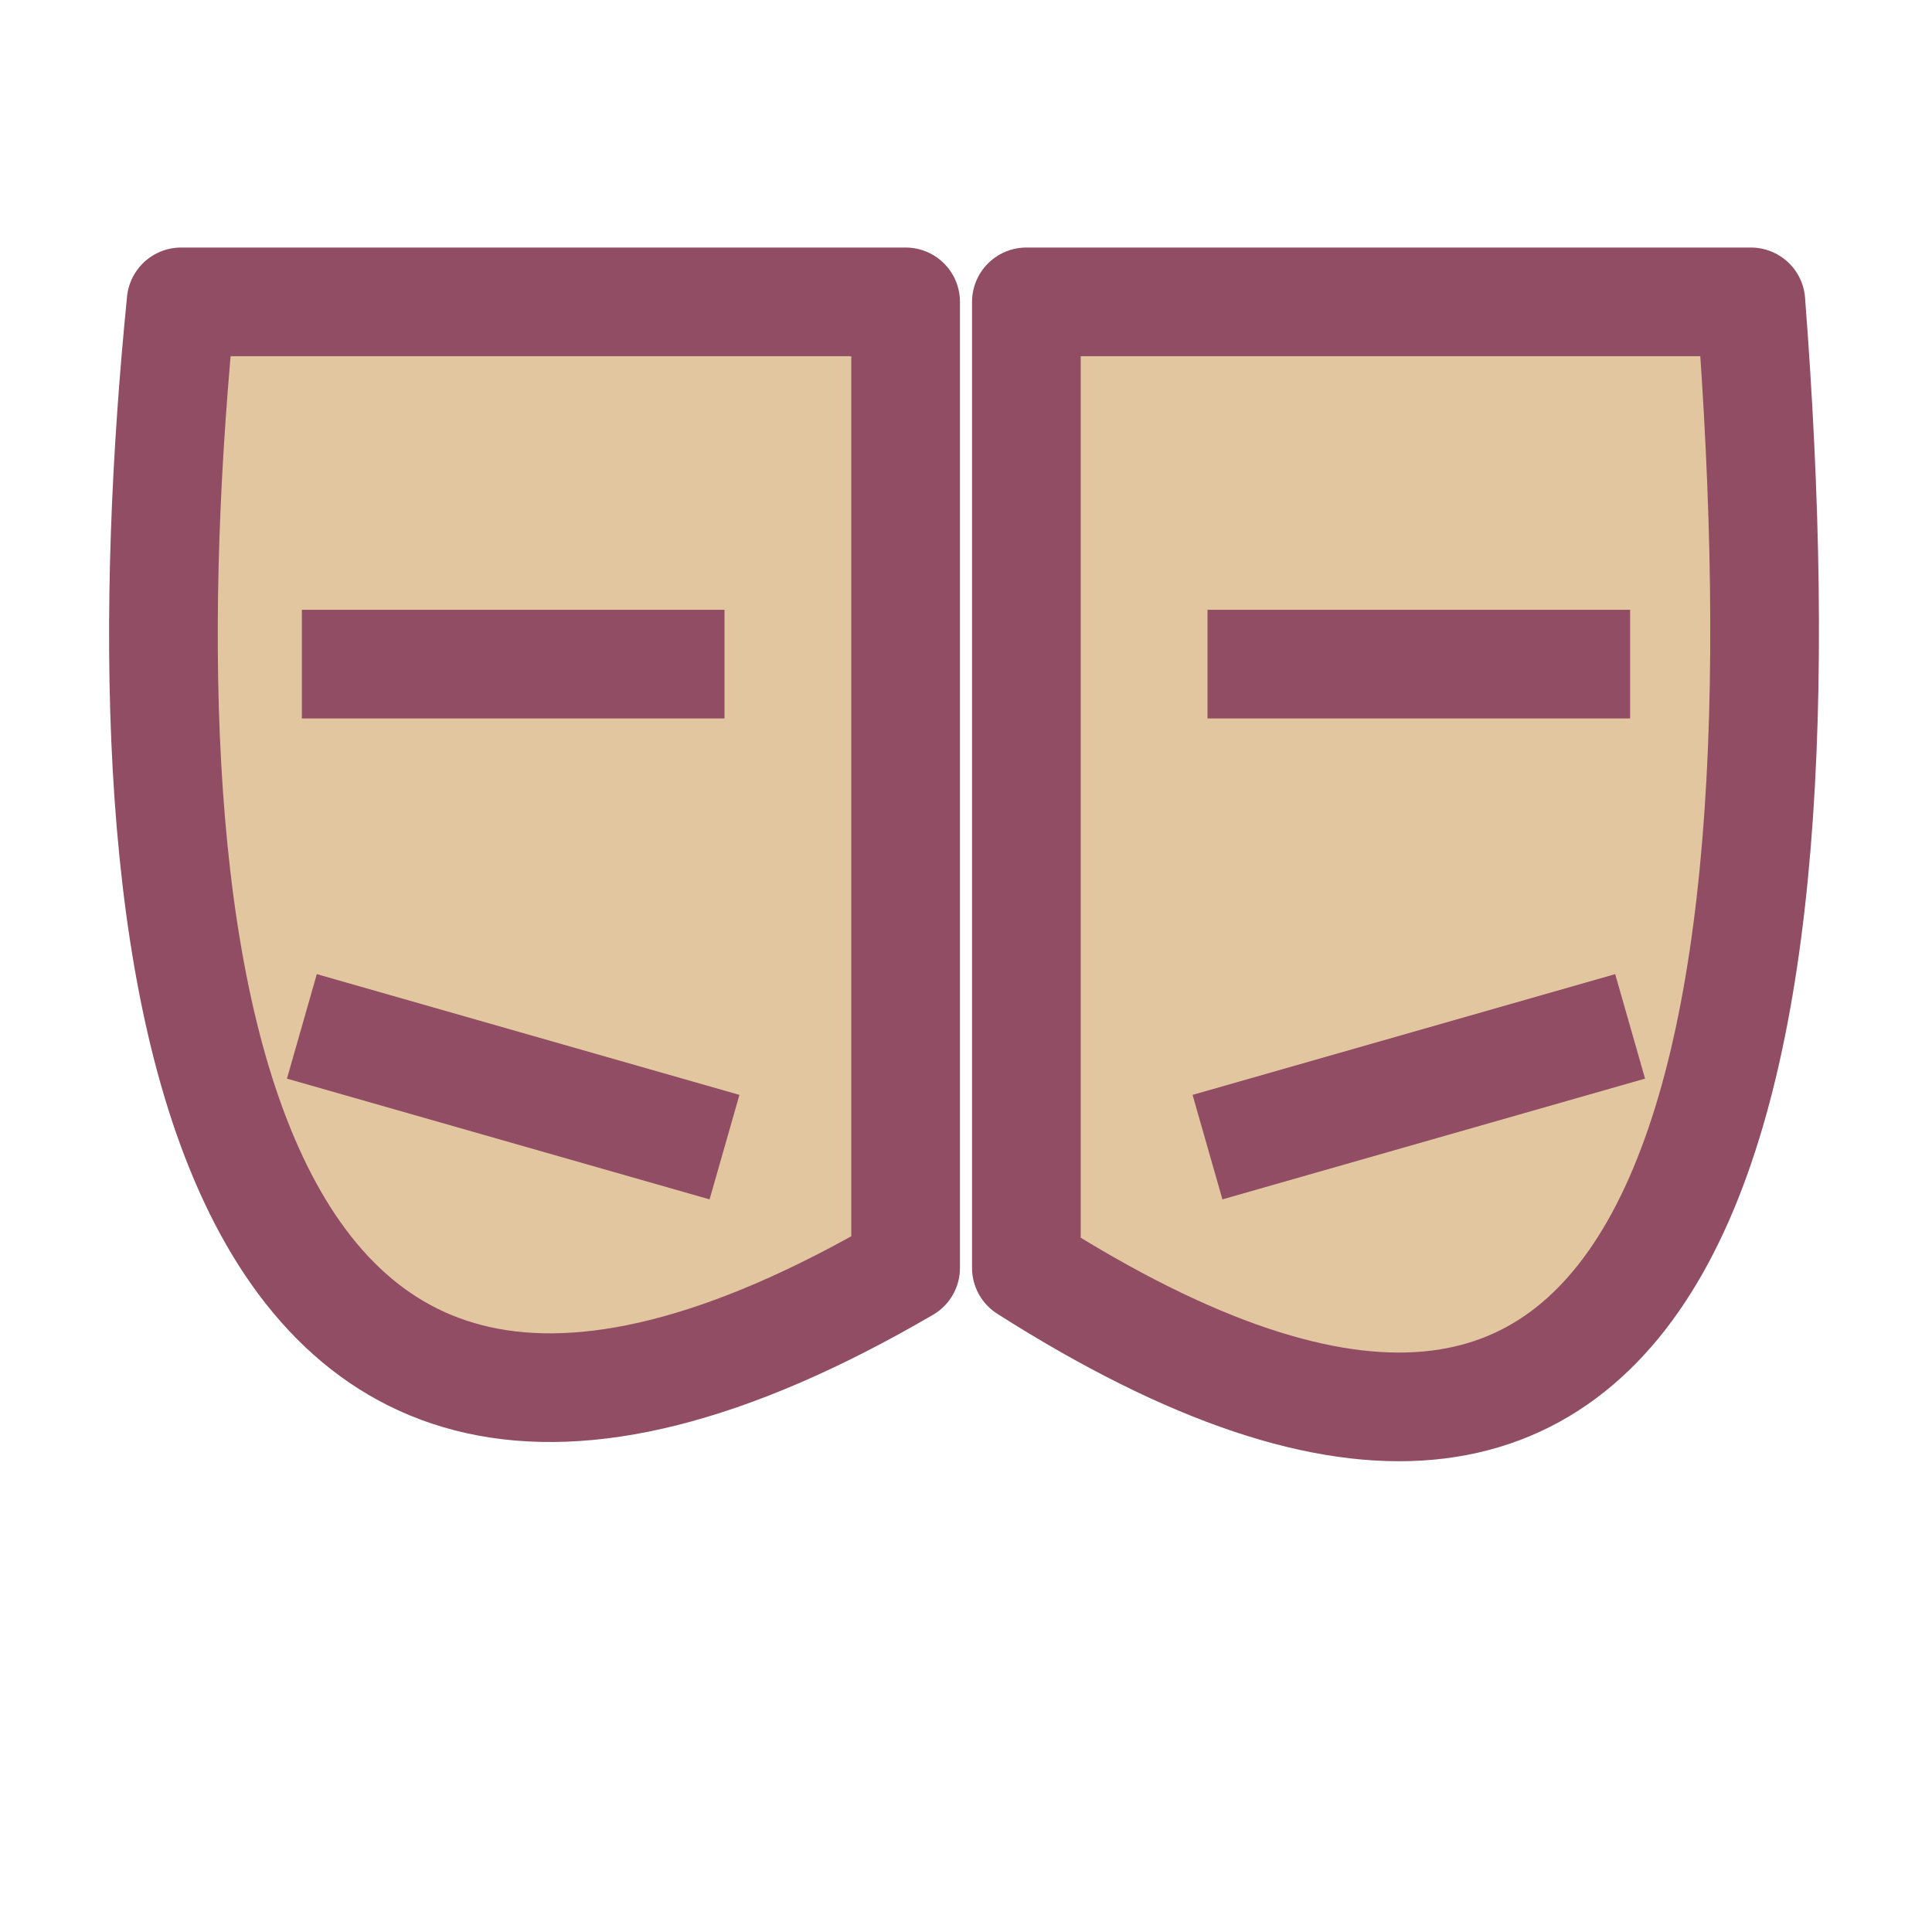
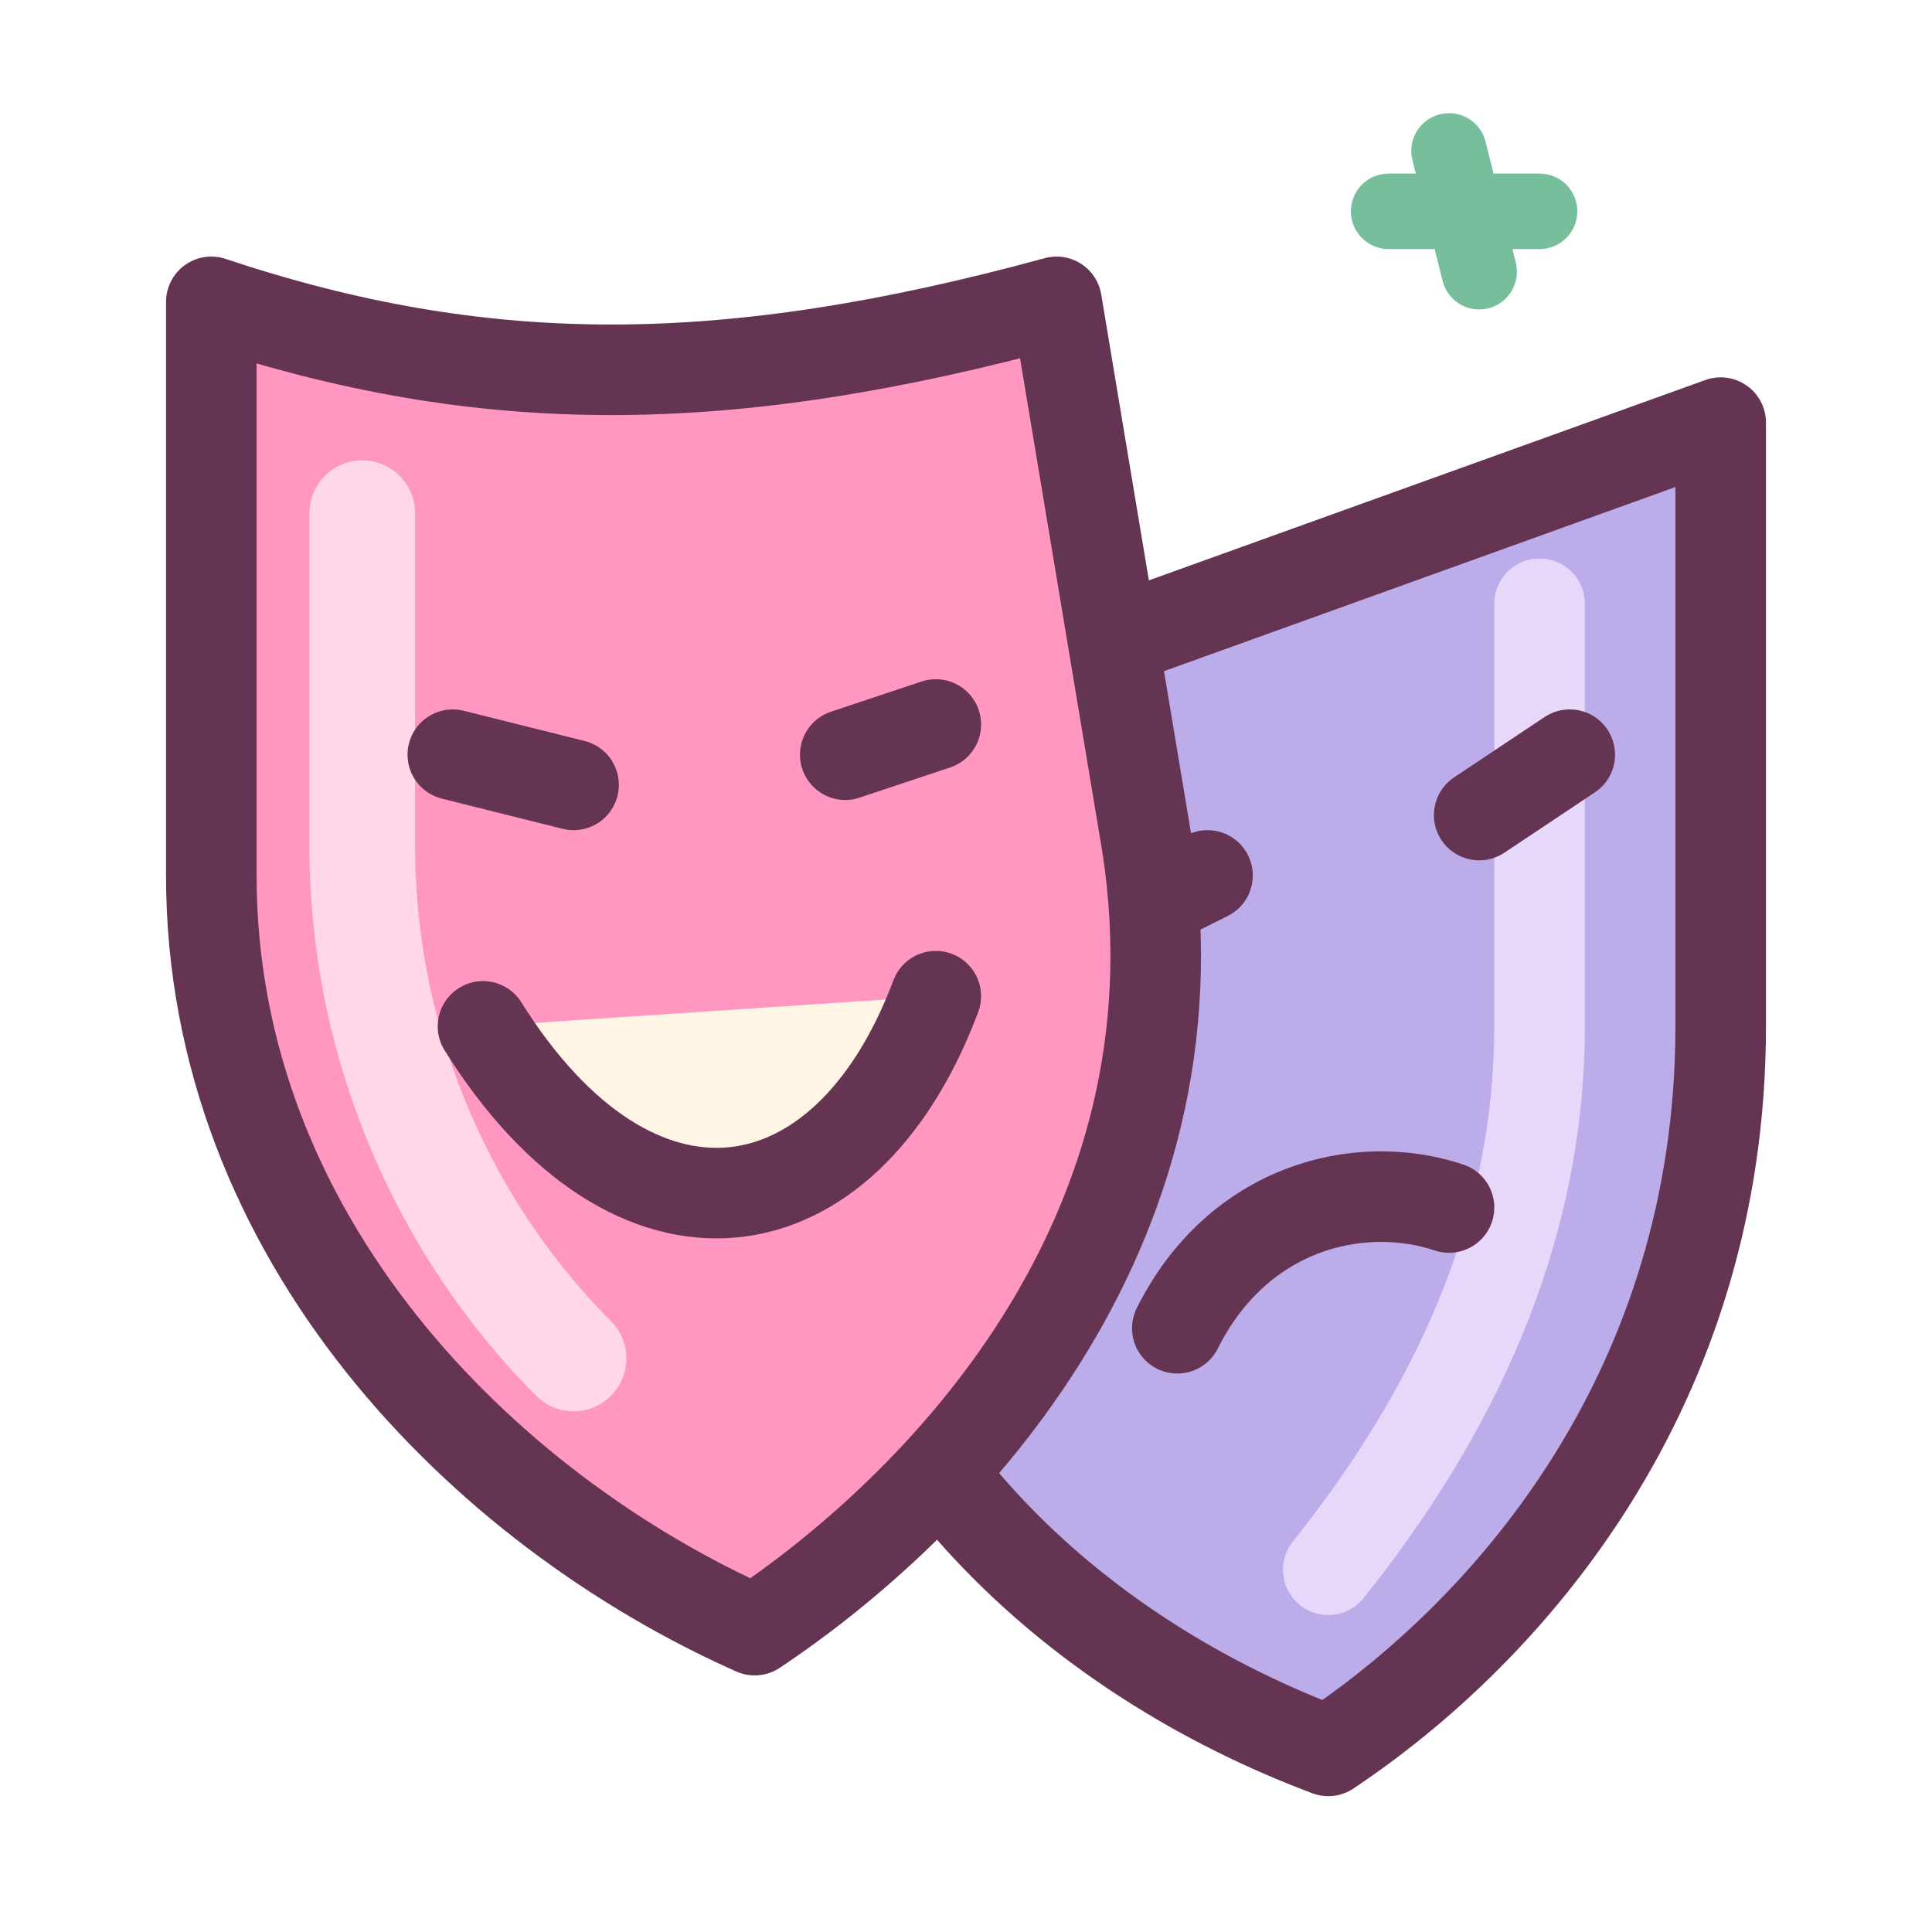
- <svg xmlns="http://www.w3.org/2000/svg" width="32" height="32" viewBox="0 0 32 32">
-   <g stroke="#914D63" stroke-width="1.8" stroke-linejoin="round">
-     <path d="M3 5h12v16C3 28 2 15 3 5Zm14 0h12c1 13-1 23-12 16Z" fill="#E2C6A0" />
-     <path d="M5 11h7m8 0h7M5 17l7 2m8 0 7-2" fill="none" />
+ <svg xmlns="http://www.w3.org/2000/svg" viewBox="0 0 64 64" width="64" height="64" fill="none">
+   <g stroke="#653452" stroke-width="3" stroke-linecap="round" stroke-linejoin="round">
+     <path d="M32 23 57 14v20c0 12-7 20-13 24-8-3-17-10-18-23Z" fill="#BDACEA" />
+     <path d="M51 20v14c0 7-3 13-7 18" stroke="#E7D7FB" stroke-width="3" />
+     <path d="m36 31 4-2m9-2 3-2" />
+     <path d="M39 44c2-4 6-5 9-4" />
+     <path d="M7 10c9 3 17 3 28 0l3 18c2 13-7 22-13 26C16 50 7 41 7 29Z" fill="#FF97C0" />
+     <path d="M12 17v11c0 7 3 13 7 17" stroke="#FFD7E8" stroke-width="3.5" />
+     <path d="m15 25 4 1m9-1 3-1" />
+     <path d="M16 34c5 8 12 7 15-1" fill="#FFF5E4" />
+     <path d="m48 5 1 4m-3-2h5" stroke="#76BE9C" stroke-width="2.5" />
  </g>
</svg>
